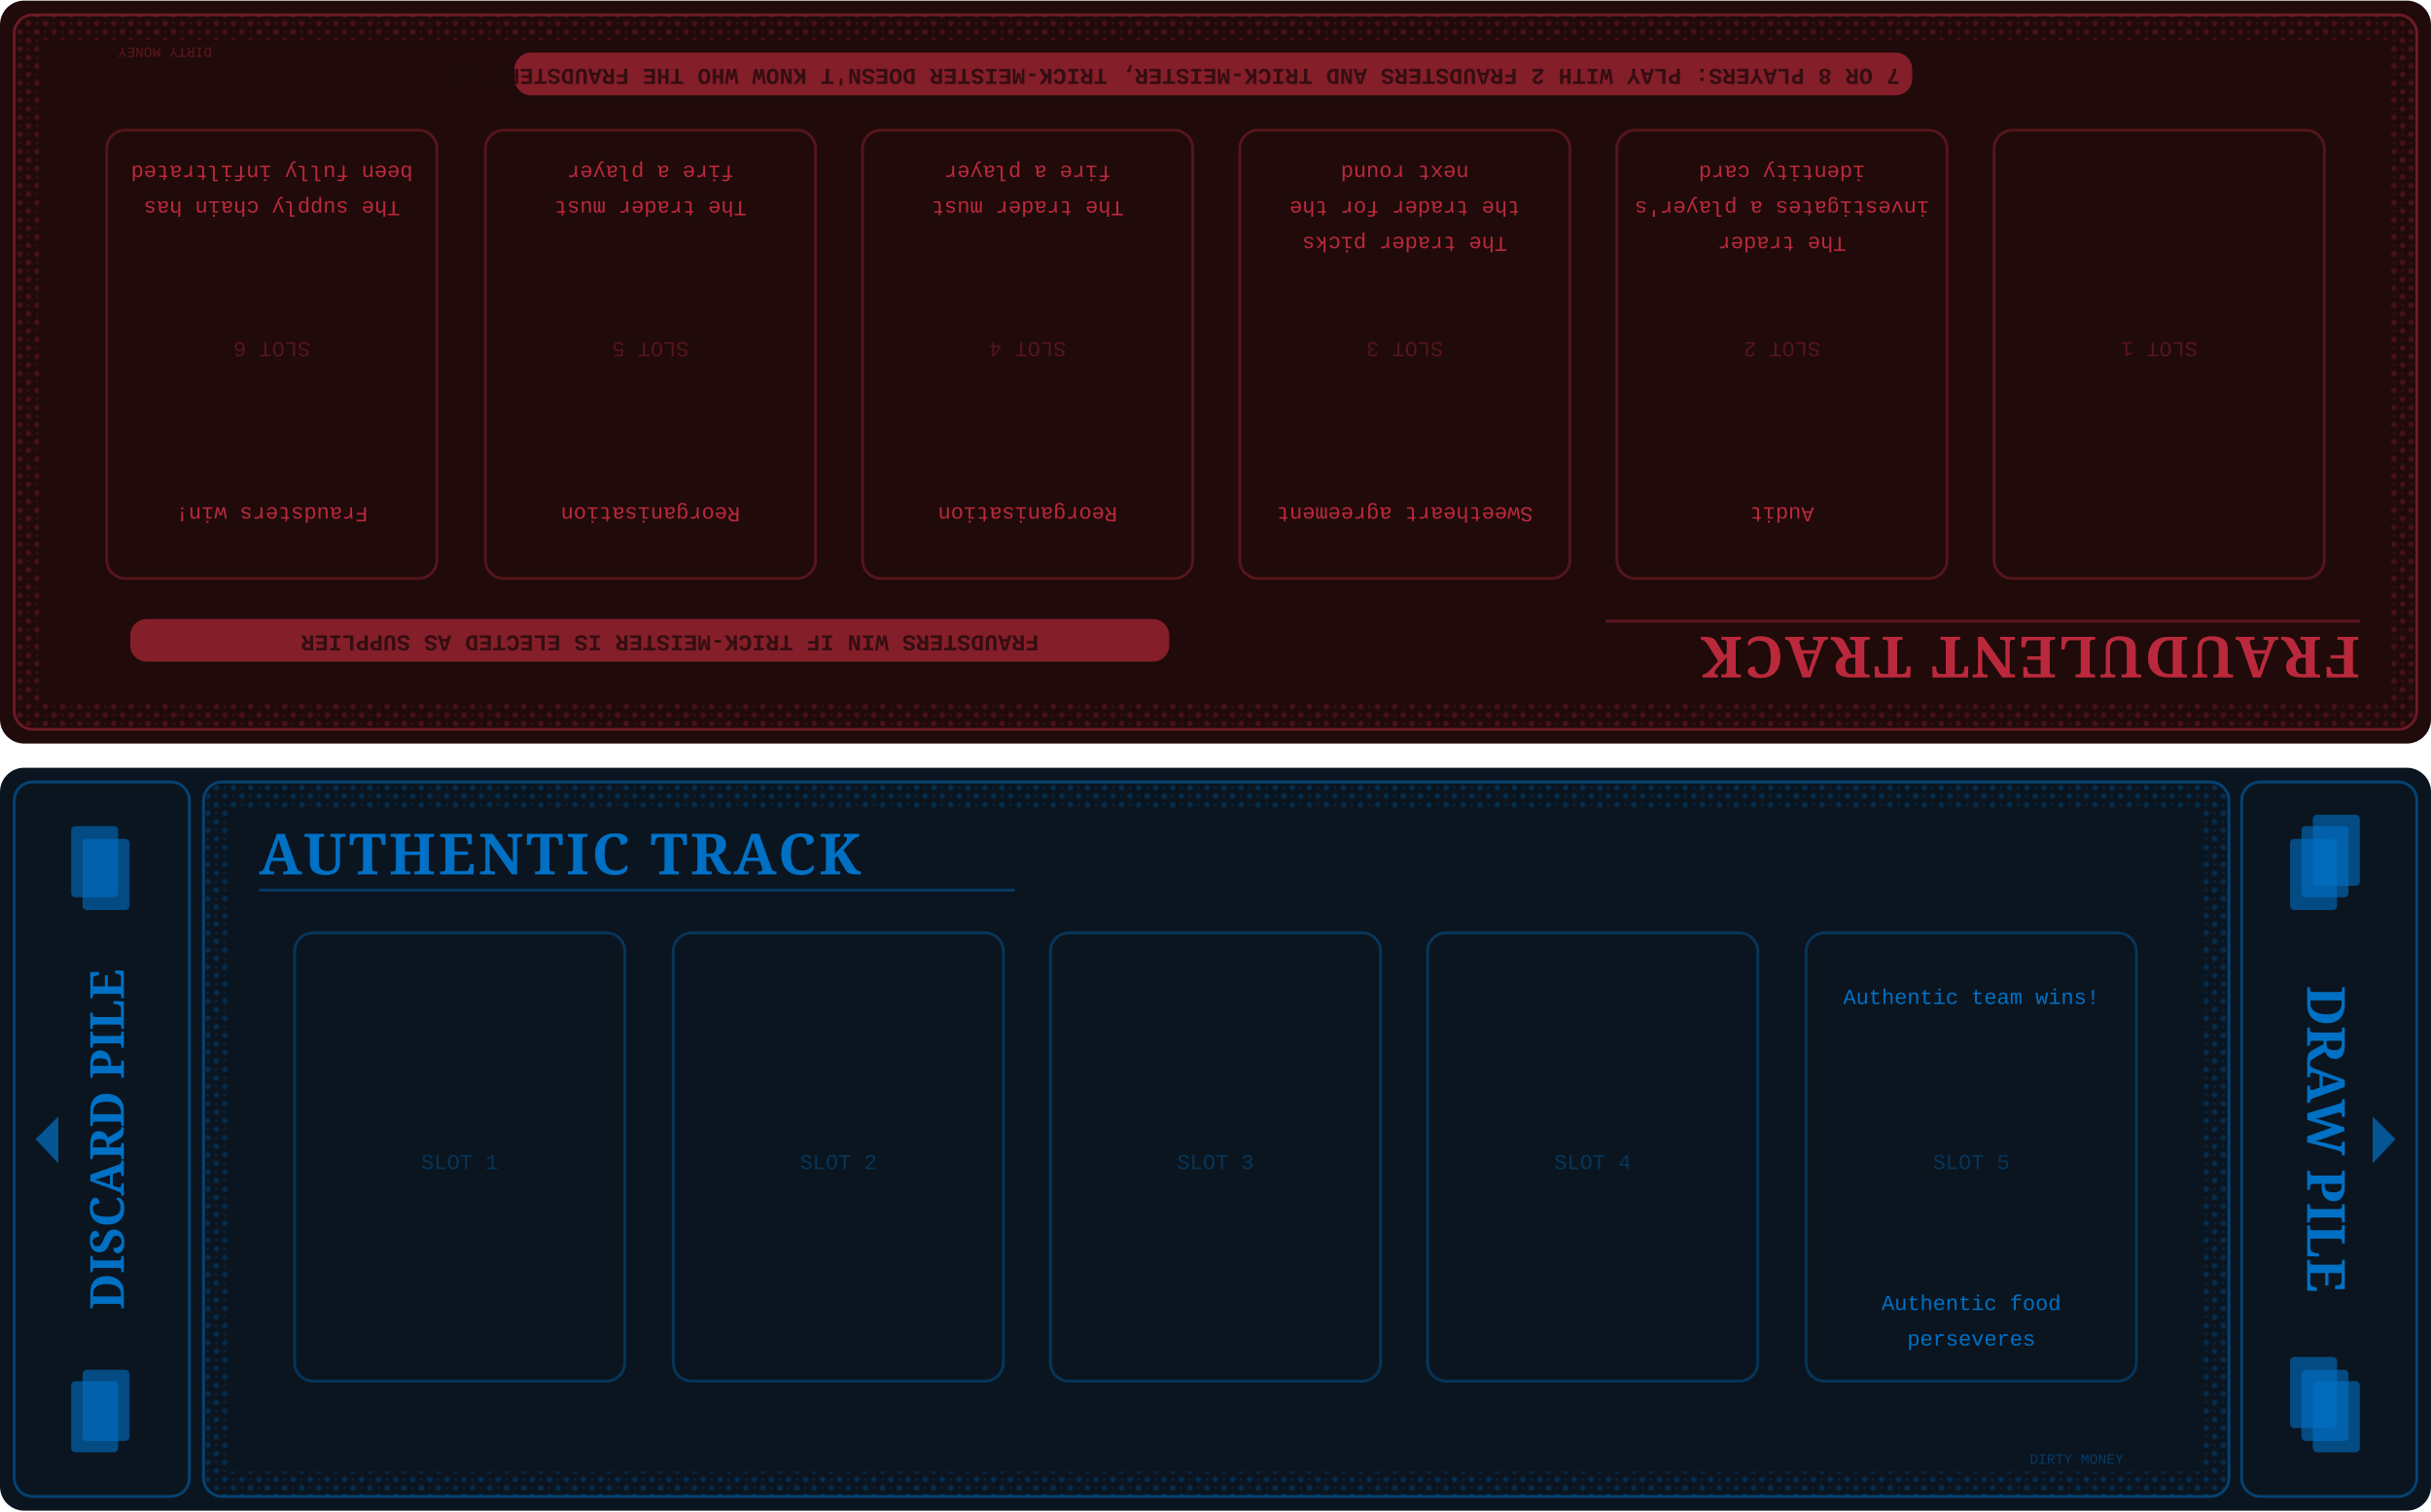
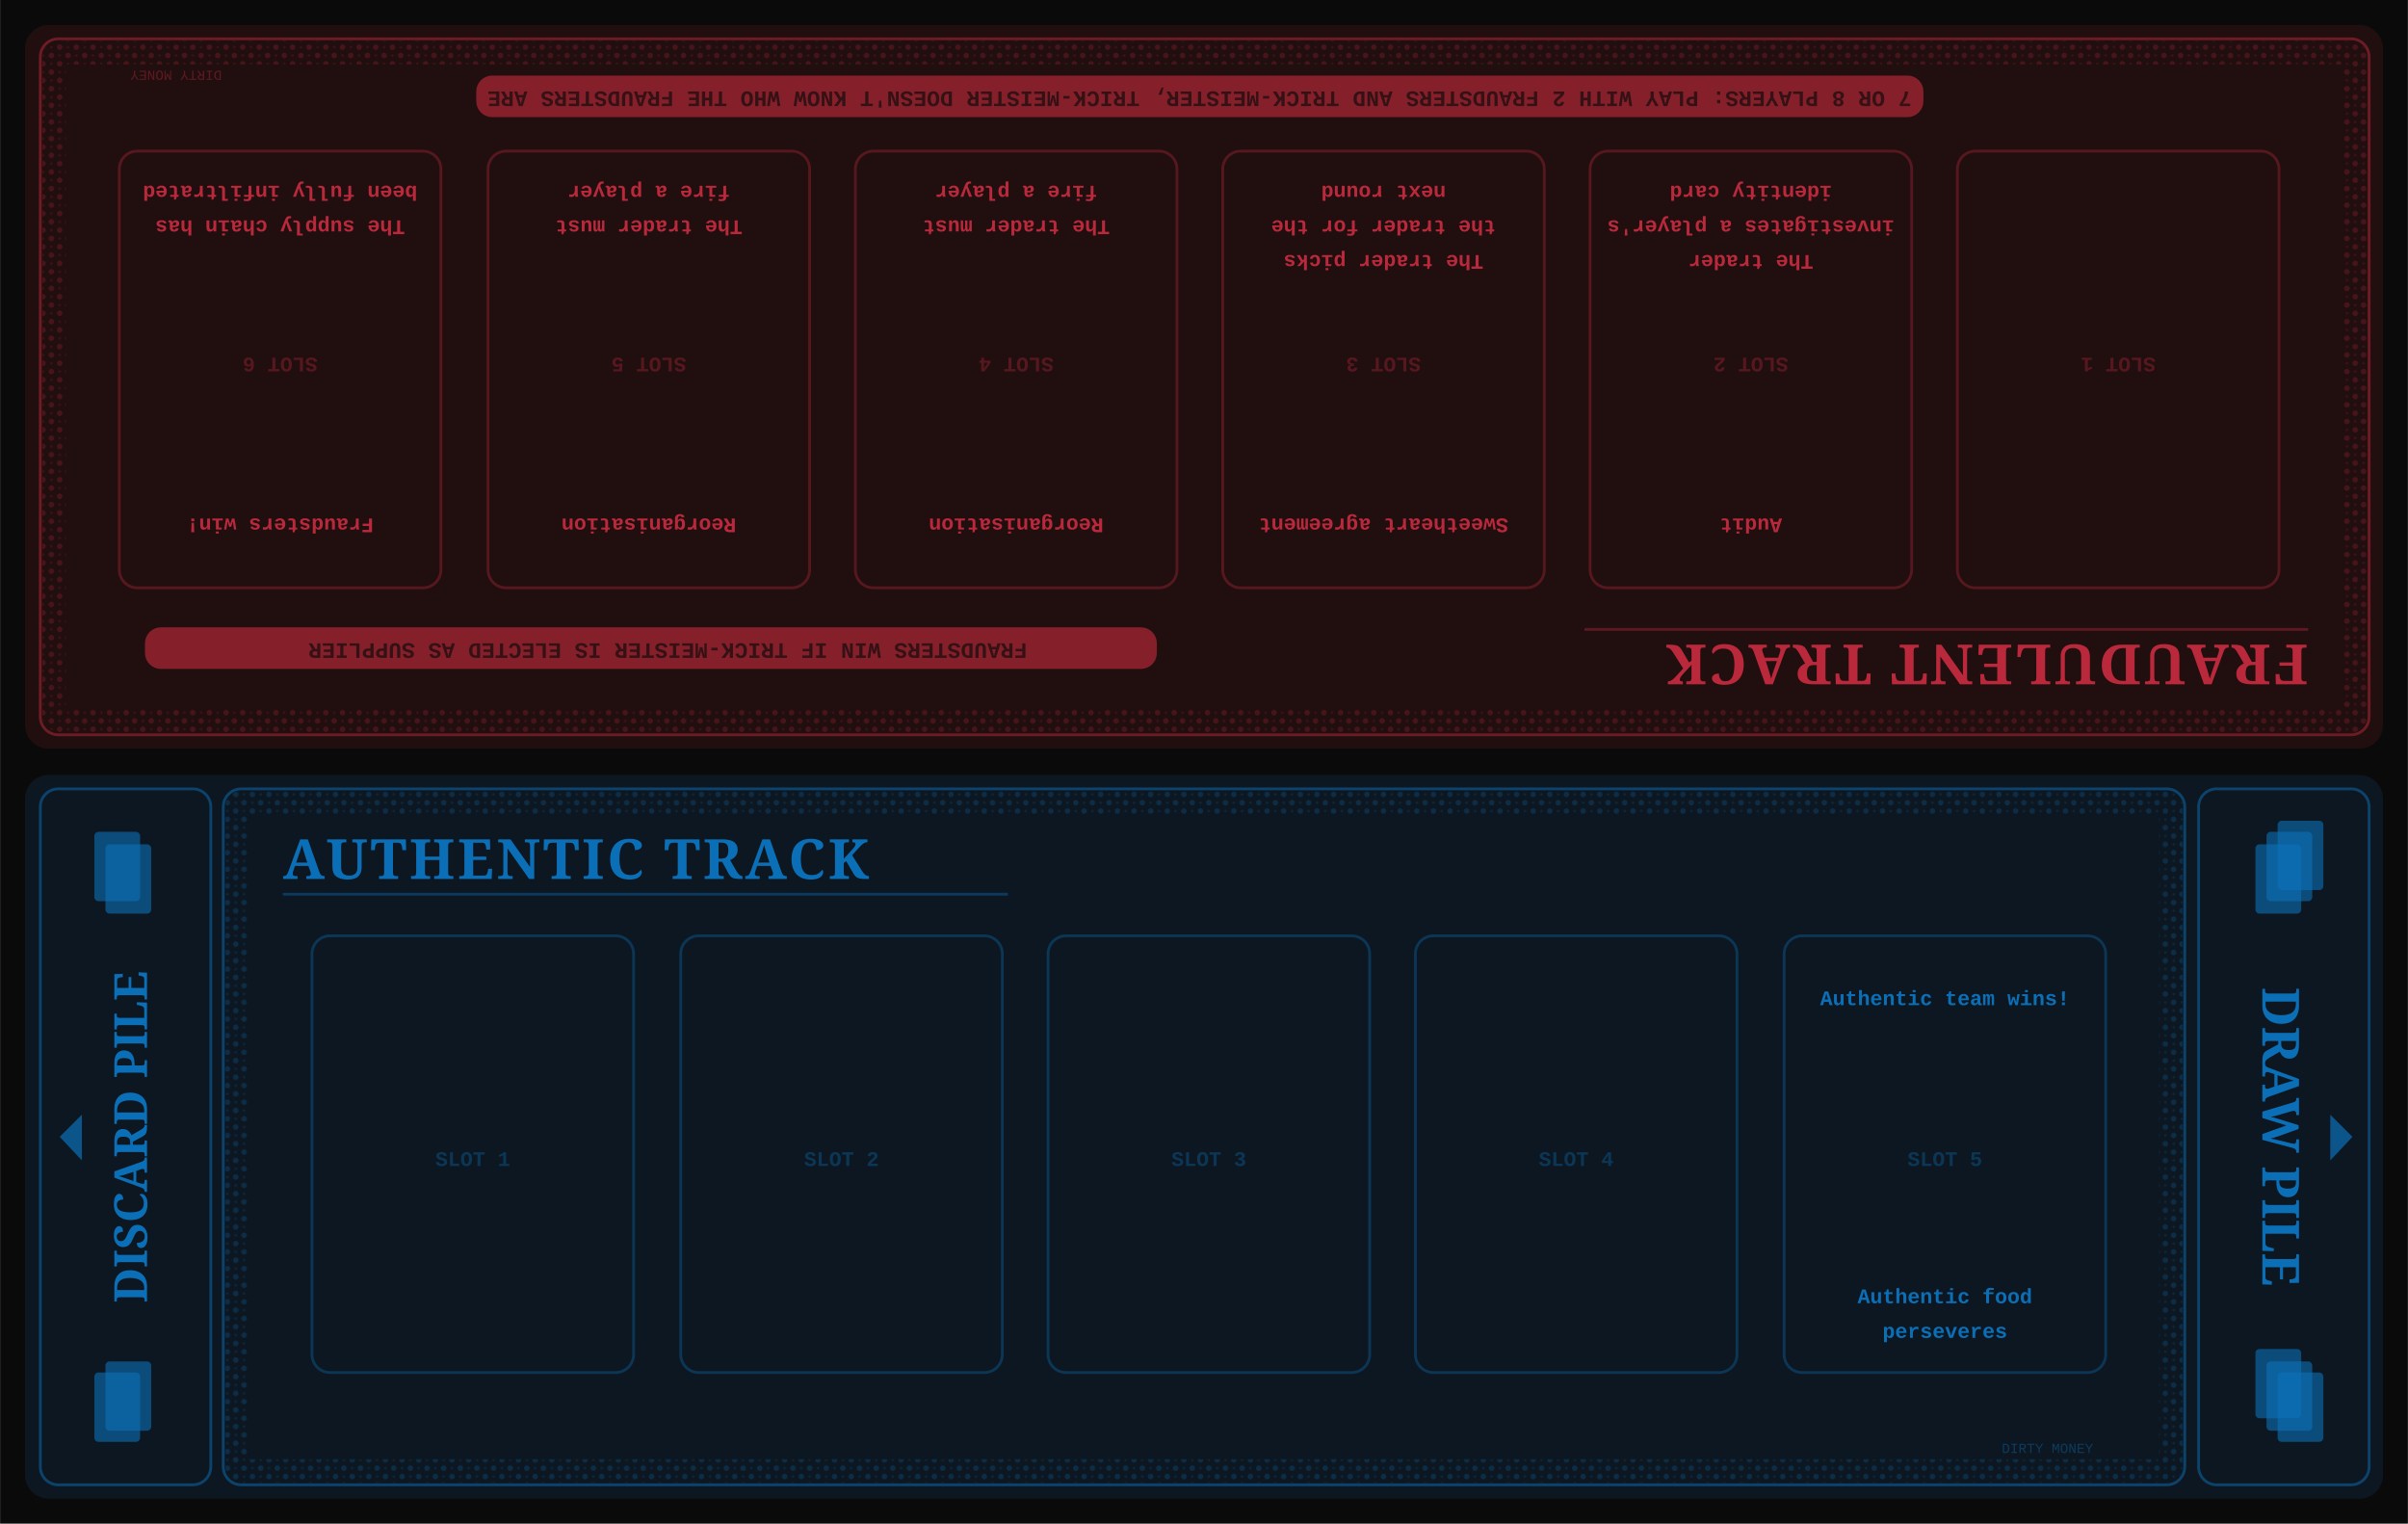
- <svg xmlns="http://www.w3.org/2000/svg" width="18.98in" height="11.8in" viewBox="0 0 1708 1061">
+ <svg xmlns="http://www.w3.org/2000/svg" width="490mm" height="310mm" viewBox="0 0 1737 1099">
  <defs>
    <pattern id="border-pattern-fraud" x="0" y="0" width="12" height="12" patternUnits="userSpaceOnUse">
      <circle cx="2" cy="2" r="1" fill="#ba293b" opacity="0.35" />
      <circle cx="8" cy="8" r="1" fill="#ba293b" opacity="0.35" />
      <circle cx="8" cy="2" r="2" fill="#ba293b" opacity="0.55" />
      <circle cx="2" cy="8" r="2" fill="#ba293b" opacity="0.55" />
    </pattern>
    <pattern id="border-pattern-auth" x="0" y="0" width="12" height="12" patternUnits="userSpaceOnUse">
-       <circle cx="2" cy="2" r="1" fill="#0070c4" opacity="0.35" />
-       <circle cx="8" cy="8" r="1" fill="#0070c4" opacity="0.35" />
-       <circle cx="8" cy="2" r="2" fill="#0070c4" opacity="0.55" />
-       <circle cx="2" cy="8" r="2" fill="#0070c4" opacity="0.55" />
+       <circle cx="2" cy="2" r="1" fill="#0b6fb7" opacity="0.35" />
+       <circle cx="8" cy="8" r="1" fill="#0b6fb7" opacity="0.35" />
+       <circle cx="8" cy="2" r="2" fill="#0b6fb7" opacity="0.55" />
+       <circle cx="2" cy="8" r="2" fill="#0b6fb7" opacity="0.55" />
    </pattern>
  </defs>
-   <g transform="translate(1708, 522) rotate(180)">
-     <g transform="translate(0, 0)">
-       <rect x="0" y="0" width="1708" height="522" rx="17" fill="#200a0a" />
-       <rect x="10" y="10" width="1688" height="502" rx="13" fill="none" stroke="#ba293b" stroke-width="2" opacity="0.5" />
-       <rect x="20" y="20" width="1669" height="483" rx="3" fill="none" stroke="url(#border-pattern-fraud)" stroke-width="17" opacity="0.45" />
-       <text x="50" y="75" font-family="Georgia, serif" font-size="40" font-weight="bold" fill="#ba293b" letter-spacing="2">FRAUDULENT TRACK</text>
-       <line x1="50" y1="86" x2="580" y2="86" stroke="#ba293b" stroke-width="2" opacity="0.4" />
-       <rect x="895" y="66" width="713" height="13" rx="3" fill="none" stroke="#ba293b" stroke-width="17" opacity="0.65" />
-       <text x="978" y="76" font-family="Courier New, monospace" font-size="16" font-weight="bold" fill="#200a0a" opacity="0.8">FRAUDSTERS WIN IF TRICK-MEISTER IS ELECTED AS SUPPLIER</text>
+   <rect x="0" y="0" width="1737" height="1099" fill="#0a0a0a" />
+   <g transform="translate(1737, 540) rotate(180)">
+     <g transform="translate(18, 0)">
+       <rect x="0" y="0" width="1701" height="522" rx="17" fill="#210e0f" />
+       <rect x="10" y="10" width="1680" height="502" rx="13" fill="none" stroke="#ba293b" stroke-width="2" opacity="0.5" />
+       <rect x="20" y="20" width="1660" height="482" rx="3" fill="none" stroke="url(#border-pattern-fraud)" stroke-width="17" opacity="0.45" />
+       <text x="54" y="75" font-family="Georgia, serif" font-size="40" font-weight="bold" fill="#ba293b" letter-spacing="2">FRAUDULENT TRACK</text>
+       <line x1="54" y1="86" x2="576" y2="86" stroke="#ba293b" stroke-width="2" opacity="0.4" />
+       <rect x="893" y="66" width="713" height="13" rx="3" fill="none" stroke="#ba293b" stroke-width="17" opacity="0.65" />
+       <text x="978" y="76" font-family="Courier New, monospace" font-size="16" font-weight="bold" fill="#210e0f" opacity="0.8">FRAUDSTERS WIN IF TRICK-MEISTER IS ELECTED AS SUPPLIER</text>
      <g transform="translate(75, 116)">
        <rect x="0" y="0" width="232" height="315" rx="13" fill="none" stroke="#ba293b" stroke-width="2" opacity="0.35" />
-         <text x="116" y="166" font-family="Courier New, monospace" font-size="15" fill="#ba293b" text-anchor="middle" opacity="0.35">SLOT 1</text>
+         <text x="116" y="166" font-family="Courier New, monospace" font-size="15" font-weight="bold" fill="#ba293b" text-anchor="middle" opacity="0.35">SLOT 1</text>
      </g>
      <g transform="translate(340, 116)">
        <rect x="0" y="0" width="232" height="315" rx="13" fill="none" stroke="#ba293b" stroke-width="2" opacity="0.35" />
-         <text x="116" y="50" font-family="Courier New, monospace" font-size="15" fill="#ba293b" text-anchor="middle" opacity="1">Audit</text>
-         <text x="116" y="166" font-family="Courier New, monospace" font-size="15" fill="#ba293b" text-anchor="middle" opacity="0.35">SLOT 2</text>
-         <text x="116" y="240" font-family="Courier New, monospace" font-size="15" fill="#ba293b" text-anchor="middle" opacity="1">The trader</text>
-         <text x="116" y="265" font-family="Courier New, monospace" font-size="15" fill="#ba293b" text-anchor="middle" opacity="1">investigates a player's</text>
-         <text x="116" y="290" font-family="Courier New, monospace" font-size="15" fill="#ba293b" text-anchor="middle" opacity="1">identity card</text>
+         <text x="116" y="50" font-family="Courier New, monospace" font-size="15" font-weight="bold" fill="#ba293b" text-anchor="middle" opacity="1">Audit</text>
+         <text x="116" y="166" font-family="Courier New, monospace" font-size="15" font-weight="bold" fill="#ba293b" text-anchor="middle" opacity="0.35">SLOT 2</text>
+         <text x="116" y="240" font-family="Courier New, monospace" font-size="15" font-weight="bold" fill="#ba293b" text-anchor="middle" opacity="1">The trader</text>
+         <text x="116" y="265" font-family="Courier New, monospace" font-size="15" font-weight="bold" fill="#ba293b" text-anchor="middle" opacity="1">investigates a player's</text>
+         <text x="116" y="290" font-family="Courier New, monospace" font-size="15" font-weight="bold" fill="#ba293b" text-anchor="middle" opacity="1">identity card</text>
      </g>
      <g transform="translate(605, 116)">
        <rect x="0" y="0" width="232" height="315" rx="13" fill="none" stroke="#ba293b" stroke-width="2" opacity="0.35" />
-         <text x="116" y="50" font-family="Courier New, monospace" font-size="15" fill="#ba293b" text-anchor="middle" opacity="1">Sweetheart agreement</text>
-         <text x="116" y="166" font-family="Courier New, monospace" font-size="15" fill="#ba293b" text-anchor="middle" opacity="0.35">SLOT 3</text>
-         <text x="116" y="240" font-family="Courier New, monospace" font-size="15" fill="#ba293b" text-anchor="middle" opacity="1">The trader picks</text>
-         <text x="116" y="265" font-family="Courier New, monospace" font-size="15" fill="#ba293b" text-anchor="middle" opacity="1">the trader for the</text>
-         <text x="116" y="290" font-family="Courier New, monospace" font-size="15" fill="#ba293b" text-anchor="middle" opacity="1">next round</text>
+         <text x="116" y="50" font-family="Courier New, monospace" font-size="15" font-weight="bold" fill="#ba293b" text-anchor="middle" opacity="1">Sweetheart agreement</text>
+         <text x="116" y="166" font-family="Courier New, monospace" font-size="15" font-weight="bold" fill="#ba293b" text-anchor="middle" opacity="0.35">SLOT 3</text>
+         <text x="116" y="240" font-family="Courier New, monospace" font-size="15" font-weight="bold" fill="#ba293b" text-anchor="middle" opacity="1">The trader picks</text>
+         <text x="116" y="265" font-family="Courier New, monospace" font-size="15" font-weight="bold" fill="#ba293b" text-anchor="middle" opacity="1">the trader for the</text>
+         <text x="116" y="290" font-family="Courier New, monospace" font-size="15" font-weight="bold" fill="#ba293b" text-anchor="middle" opacity="1">next round</text>
      </g>
      <g transform="translate(870, 116)">
        <rect x="0" y="0" width="232" height="315" rx="13" fill="none" stroke="#ba293b" stroke-width="2" opacity="0.35" />
-         <text x="116" y="50" font-family="Courier New, monospace" font-size="15" fill="#ba293b" text-anchor="middle" opacity="1">Reorganisation</text>
-         <text x="116" y="166" font-family="Courier New, monospace" font-size="15" fill="#ba293b" text-anchor="middle" opacity="0.35">SLOT 4</text>
-         <text x="116" y="265" font-family="Courier New, monospace" font-size="15" fill="#ba293b" text-anchor="middle" opacity="1">The trader must</text>
-         <text x="116" y="290" font-family="Courier New, monospace" font-size="15" fill="#ba293b" text-anchor="middle" opacity="1">fire a player</text>
+         <text x="116" y="50" font-family="Courier New, monospace" font-size="15" font-weight="bold" fill="#ba293b" text-anchor="middle" opacity="1">Reorganisation</text>
+         <text x="116" y="166" font-family="Courier New, monospace" font-size="15" font-weight="bold" fill="#ba293b" text-anchor="middle" opacity="0.35">SLOT 4</text>
+         <text x="116" y="265" font-family="Courier New, monospace" font-size="15" font-weight="bold" fill="#ba293b" text-anchor="middle" opacity="1">The trader must</text>
+         <text x="116" y="290" font-family="Courier New, monospace" font-size="15" font-weight="bold" fill="#ba293b" text-anchor="middle" opacity="1">fire a player</text>
      </g>
      <g transform="translate(1135, 116)">
        <rect x="0" y="0" width="232" height="315" rx="13" fill="none" stroke="#ba293b" stroke-width="2" opacity="0.35" />
-         <text x="116" y="50" font-family="Courier New, monospace" font-size="15" fill="#ba293b" text-anchor="middle" opacity="1">Reorganisation</text>
-         <text x="116" y="166" font-family="Courier New, monospace" font-size="15" fill="#ba293b" text-anchor="middle" opacity="0.35">SLOT 5</text>
-         <text x="116" y="265" font-family="Courier New, monospace" font-size="15" fill="#ba293b" text-anchor="middle" opacity="1">The trader must</text>
-         <text x="116" y="290" font-family="Courier New, monospace" font-size="15" fill="#ba293b" text-anchor="middle" opacity="1">fire a player</text>
+         <text x="116" y="50" font-family="Courier New, monospace" font-size="15" font-weight="bold" fill="#ba293b" text-anchor="middle" opacity="1">Reorganisation</text>
+         <text x="116" y="166" font-family="Courier New, monospace" font-size="15" font-weight="bold" fill="#ba293b" text-anchor="middle" opacity="0.35">SLOT 5</text>
+         <text x="116" y="265" font-family="Courier New, monospace" font-size="15" font-weight="bold" fill="#ba293b" text-anchor="middle" opacity="1">The trader must</text>
+         <text x="116" y="290" font-family="Courier New, monospace" font-size="15" font-weight="bold" fill="#ba293b" text-anchor="middle" opacity="1">fire a player</text>
      </g>
      <g transform="translate(1401, 116)">
        <rect x="0" y="0" width="232" height="315" rx="13" fill="none" stroke="#ba293b" stroke-width="2" opacity="0.35" />
-         <text x="116" y="50" font-family="Courier New, monospace" font-size="15" fill="#ba293b" text-anchor="middle" opacity="1">Fraudsters win!</text>
-         <text x="116" y="166" font-family="Courier New, monospace" font-size="15" fill="#ba293b" text-anchor="middle" opacity="0.35">SLOT 6</text>
-         <text x="116" y="265" font-family="Courier New, monospace" font-size="15" fill="#ba293b" text-anchor="middle" opacity="1">The supply chain has</text>
-         <text x="116" y="290" font-family="Courier New, monospace" font-size="15" fill="#ba293b" text-anchor="middle" opacity="1">been fully infiltrated</text>
+         <text x="116" y="50" font-family="Courier New, monospace" font-size="15" font-weight="bold" fill="#ba293b" text-anchor="middle" opacity="1">Fraudsters win!</text>
+         <text x="116" y="166" font-family="Courier New, monospace" font-size="15" font-weight="bold" fill="#ba293b" text-anchor="middle" opacity="0.35">SLOT 6</text>
+         <text x="116" y="265" font-family="Courier New, monospace" font-size="15" font-weight="bold" fill="#ba293b" text-anchor="middle" opacity="1">The supply chain has</text>
+         <text x="116" y="290" font-family="Courier New, monospace" font-size="15" font-weight="bold" fill="#ba293b" text-anchor="middle" opacity="1">been fully infiltrated</text>
      </g>
-       <rect x="373" y="464" width="965" height="13" rx="3" fill="none" stroke="#ba293b" stroke-width="17" opacity="0.65" />
-       <text x="373" y="474" font-family="Courier New, monospace" font-size="16" font-weight="bold" fill="#200a0a" opacity="0.8">7 OR 8 PLAYERS: PLAY WITH 2 FRAUDSTERS AND TRICK-MEISTER, TRICK-MEISTER DOESN'T KNOW WHO THE FRAUDSTERS ARE</text>
+       <rect x="340" y="464" width="1027" height="13" rx="3" fill="none" stroke="#ba293b" stroke-width="17" opacity="0.65" />
+       <text x="340" y="474" font-family="Courier New, monospace" font-size="16" font-weight="bold" fill="#210e0f" opacity="0.8">7 OR 8 PLAYERS: PLAY WITH 2 FRAUDSTERS AND TRICK-MEISTER, TRICK-MEISTER DOESN'T KNOW WHO THE FRAUDSTERS ARE</text>
      <text x="1625" y="489" font-family="Courier New, monospace" font-size="10" fill="#ba293b" text-anchor="end" opacity="0.4">DIRTY MONEY</text>
    </g>
  </g>
-   <g transform="translate(0, 539)">
-     <rect x="0" y="0" width="1708" height="522" rx="17" fill="#0a1520" />
-     <rect x="10" y="10" width="123" height="502" rx="13" fill="none" stroke="#0070c4" stroke-width="2" opacity="0.5" />
-     <text x="71" y="277" font-family="Georgia, serif" font-size="33" font-weight="bold" fill="#0070c4" text-anchor="middle" transform="rotate(-90 71 261)">DISCARD PILE</text>
-     <path d="M 25 261 L 41 245 L 41 278 Z" fill="#0070c4" opacity="0.7" />
-     <rect x="50" y="41" width="33" height="50" rx="3" fill="#0070c4" opacity="0.6" />
-     <rect x="58" y="50" width="33" height="50" rx="3" fill="#0070c4" opacity="0.6" />
-     <rect x="50" y="431" width="33" height="50" rx="3" fill="#0070c4" opacity="0.6" />
-     <rect x="58" y="423" width="33" height="50" rx="3" fill="#0070c4" opacity="0.6" />
-     <rect x="1575" y="10" width="123" height="502" rx="13" fill="none" stroke="#0070c4" stroke-width="2" opacity="0.5" />
-     <text x="1637" y="277" font-family="Georgia, serif" font-size="37" font-weight="bold" fill="#0070c4" text-anchor="middle" transform="rotate(90 1637 261)">DRAW PILE</text>
-     <path d="M 1683 261 L 1667 245 L 1667 278 Z" fill="#0070c4" opacity="0.7" />
-     <rect x="1625" y="33" width="33" height="50" rx="3" fill="#0070c4" opacity="0.6" />
-     <rect x="1617" y="41" width="33" height="50" rx="3" fill="#0070c4" opacity="0.6" />
-     <rect x="1609" y="50" width="33" height="50" rx="3" fill="#0070c4" opacity="0.6" />
-     <rect x="1625" y="431" width="33" height="50" rx="3" fill="#0070c4" opacity="0.6" />
-     <rect x="1617" y="423" width="33" height="50" rx="3" fill="#0070c4" opacity="0.6" />
-     <rect x="1609" y="414" width="33" height="50" rx="3" fill="#0070c4" opacity="0.6" />
-     <rect x="143" y="10" width="1423" height="502" rx="13" fill="none" stroke="#0070c4" stroke-width="2" opacity="0.5" />
-     <rect x="153" y="20" width="1403" height="483" rx="3" fill="none" stroke="url(#border-pattern-auth)" stroke-width="17" opacity="0.45" />
-     <text x="182" y="75" font-family="Georgia, serif" font-size="40" font-weight="bold" fill="#0070c4" letter-spacing="2">AUTHENTIC TRACK</text>
-     <line x1="182" y1="86" x2="713" y2="86" stroke="#0070c4" stroke-width="2" opacity="0.4" />
+   <g transform="translate(18, 559)">
+     <rect x="0" y="0" width="1701" height="522" rx="17" fill="#0d1721" />
+     <rect x="11" y="10" width="123" height="502" rx="13" fill="none" stroke="#0b6fb7" stroke-width="2" opacity="0.5" />
+     <text x="72" y="277" font-family="Georgia, serif" font-size="33" font-weight="bold" fill="#0b6fb7" text-anchor="middle" transform="rotate(-90 72 261)">DISCARD PILE</text>
+     <path d="M 25 261 L 41 245 L 41 278 Z" fill="#0b6fb7" opacity="0.7" />
+     <rect x="50" y="41" width="33" height="50" rx="3" fill="#0b6fb7" opacity="0.6" />
+     <rect x="58" y="50" width="33" height="50" rx="3" fill="#0b6fb7" opacity="0.6" />
+     <rect x="50" y="431" width="33" height="50" rx="3" fill="#0b6fb7" opacity="0.6" />
+     <rect x="58" y="423" width="33" height="50" rx="3" fill="#0b6fb7" opacity="0.6" />
+     <rect x="1568" y="10" width="123" height="502" rx="13" fill="none" stroke="#0b6fb7" stroke-width="2" opacity="0.5" />
+     <text x="1630" y="277" font-family="Georgia, serif" font-size="37" font-weight="bold" fill="#0b6fb7" text-anchor="middle" transform="rotate(90 1630 261)">DRAW PILE</text>
+     <path d="M 1679 261 L 1663 245 L 1663 278 Z" fill="#0b6fb7" opacity="0.7" />
+     <rect x="1625" y="33" width="33" height="50" rx="3" fill="#0b6fb7" opacity="0.6" />
+     <rect x="1617" y="41" width="33" height="50" rx="3" fill="#0b6fb7" opacity="0.6" />
+     <rect x="1609" y="50" width="33" height="50" rx="3" fill="#0b6fb7" opacity="0.6" />
+     <rect x="1625" y="431" width="33" height="50" rx="3" fill="#0b6fb7" opacity="0.6" />
+     <rect x="1617" y="423" width="33" height="50" rx="3" fill="#0b6fb7" opacity="0.6" />
+     <rect x="1609" y="414" width="33" height="50" rx="3" fill="#0b6fb7" opacity="0.6" />
+     <rect x="143" y="10" width="1415" height="502" rx="13" fill="none" stroke="#0b6fb7" stroke-width="2" opacity="0.5" />
+     <rect x="153" y="20" width="1395" height="482" rx="3" fill="none" stroke="url(#border-pattern-auth)" stroke-width="17" opacity="0.45" />
+     <text x="186" y="75" font-family="Georgia, serif" font-size="40" font-weight="bold" fill="#0b6fb7" letter-spacing="2">AUTHENTIC TRACK</text>
+     <line x1="186" y1="86" x2="709" y2="86" stroke="#0b6fb7" stroke-width="2" opacity="0.4" />
    <g transform="translate(207, 116)">
-       <rect x="0" y="0" width="232" height="315" rx="13" fill="none" stroke="#0070c4" stroke-width="2" opacity="0.35" />
-       <text x="116" y="166" font-family="Courier New, monospace" font-size="15" fill="#0070c4" text-anchor="middle" opacity="0.35">SLOT 1</text>
+       <rect x="0" y="0" width="232" height="315" rx="13" fill="none" stroke="#0b6fb7" stroke-width="2" opacity="0.35" />
+       <text x="116" y="166" font-family="Courier New, monospace" font-size="15" font-weight="bold" fill="#0b6fb7" text-anchor="middle" opacity="0.35">SLOT 1</text>
    </g>
    <g transform="translate(473, 116)">
-       <rect x="0" y="0" width="232" height="315" rx="13" fill="none" stroke="#0070c4" stroke-width="2" opacity="0.35" />
-       <text x="116" y="166" font-family="Courier New, monospace" font-size="15" fill="#0070c4" text-anchor="middle" opacity="0.35">SLOT 2</text>
+       <rect x="0" y="0" width="232" height="315" rx="13" fill="none" stroke="#0b6fb7" stroke-width="2" opacity="0.35" />
+       <text x="116" y="166" font-family="Courier New, monospace" font-size="15" font-weight="bold" fill="#0b6fb7" text-anchor="middle" opacity="0.35">SLOT 2</text>
    </g>
    <g transform="translate(738, 116)">
-       <rect x="0" y="0" width="232" height="315" rx="13" fill="none" stroke="#0070c4" stroke-width="2" opacity="0.35" />
-       <text x="116" y="166" font-family="Courier New, monospace" font-size="15" fill="#0070c4" text-anchor="middle" opacity="0.35">SLOT 3</text>
+       <rect x="0" y="0" width="232" height="315" rx="13" fill="none" stroke="#0b6fb7" stroke-width="2" opacity="0.35" />
+       <text x="116" y="166" font-family="Courier New, monospace" font-size="15" font-weight="bold" fill="#0b6fb7" text-anchor="middle" opacity="0.35">SLOT 3</text>
    </g>
    <g transform="translate(1003, 116)">
-       <rect x="0" y="0" width="232" height="315" rx="13" fill="none" stroke="#0070c4" stroke-width="2" opacity="0.35" />
-       <text x="116" y="166" font-family="Courier New, monospace" font-size="15" fill="#0070c4" text-anchor="middle" opacity="0.35">SLOT 4</text>
+       <rect x="0" y="0" width="232" height="315" rx="13" fill="none" stroke="#0b6fb7" stroke-width="2" opacity="0.35" />
+       <text x="116" y="166" font-family="Courier New, monospace" font-size="15" font-weight="bold" fill="#0b6fb7" text-anchor="middle" opacity="0.35">SLOT 4</text>
    </g>
    <g transform="translate(1269, 116)">
-       <rect x="0" y="0" width="232" height="315" rx="13" fill="none" stroke="#0070c4" stroke-width="2" opacity="0.35" />
-       <text x="116" y="50" font-family="Courier New, monospace" font-size="15" fill="#0070c4" text-anchor="middle" opacity="1">Authentic team wins!</text>
-       <text x="116" y="166" font-family="Courier New, monospace" font-size="15" fill="#0070c4" text-anchor="middle" opacity="0.35">SLOT 5</text>
-       <text x="116" y="265" font-family="Courier New, monospace" font-size="15" fill="#0070c4" text-anchor="middle" opacity="1">Authentic food</text>
-       <text x="116" y="290" font-family="Courier New, monospace" font-size="15" fill="#0070c4" text-anchor="middle" opacity="1">perseveres</text>
+       <rect x="0" y="0" width="232" height="315" rx="13" fill="none" stroke="#0b6fb7" stroke-width="2" opacity="0.35" />
+       <text x="116" y="50" font-family="Courier New, monospace" font-size="15" font-weight="bold" fill="#0b6fb7" text-anchor="middle" opacity="1">Authentic team wins!</text>
+       <text x="116" y="166" font-family="Courier New, monospace" font-size="15" font-weight="bold" fill="#0b6fb7" text-anchor="middle" opacity="0.35">SLOT 5</text>
+       <text x="116" y="265" font-family="Courier New, monospace" font-size="15" font-weight="bold" fill="#0b6fb7" text-anchor="middle" opacity="1">Authentic food</text>
+       <text x="116" y="290" font-family="Courier New, monospace" font-size="15" font-weight="bold" fill="#0b6fb7" text-anchor="middle" opacity="1">perseveres</text>
    </g>
-     <text x="1492" y="489" font-family="Courier New, monospace" font-size="10" fill="#0070c4" text-anchor="end" opacity="0.4">DIRTY MONEY</text>
+     <text x="1492" y="489" font-family="Courier New, monospace" font-size="10" fill="#0b6fb7" text-anchor="end" opacity="0.4">DIRTY MONEY</text>
  </g>
</svg>
